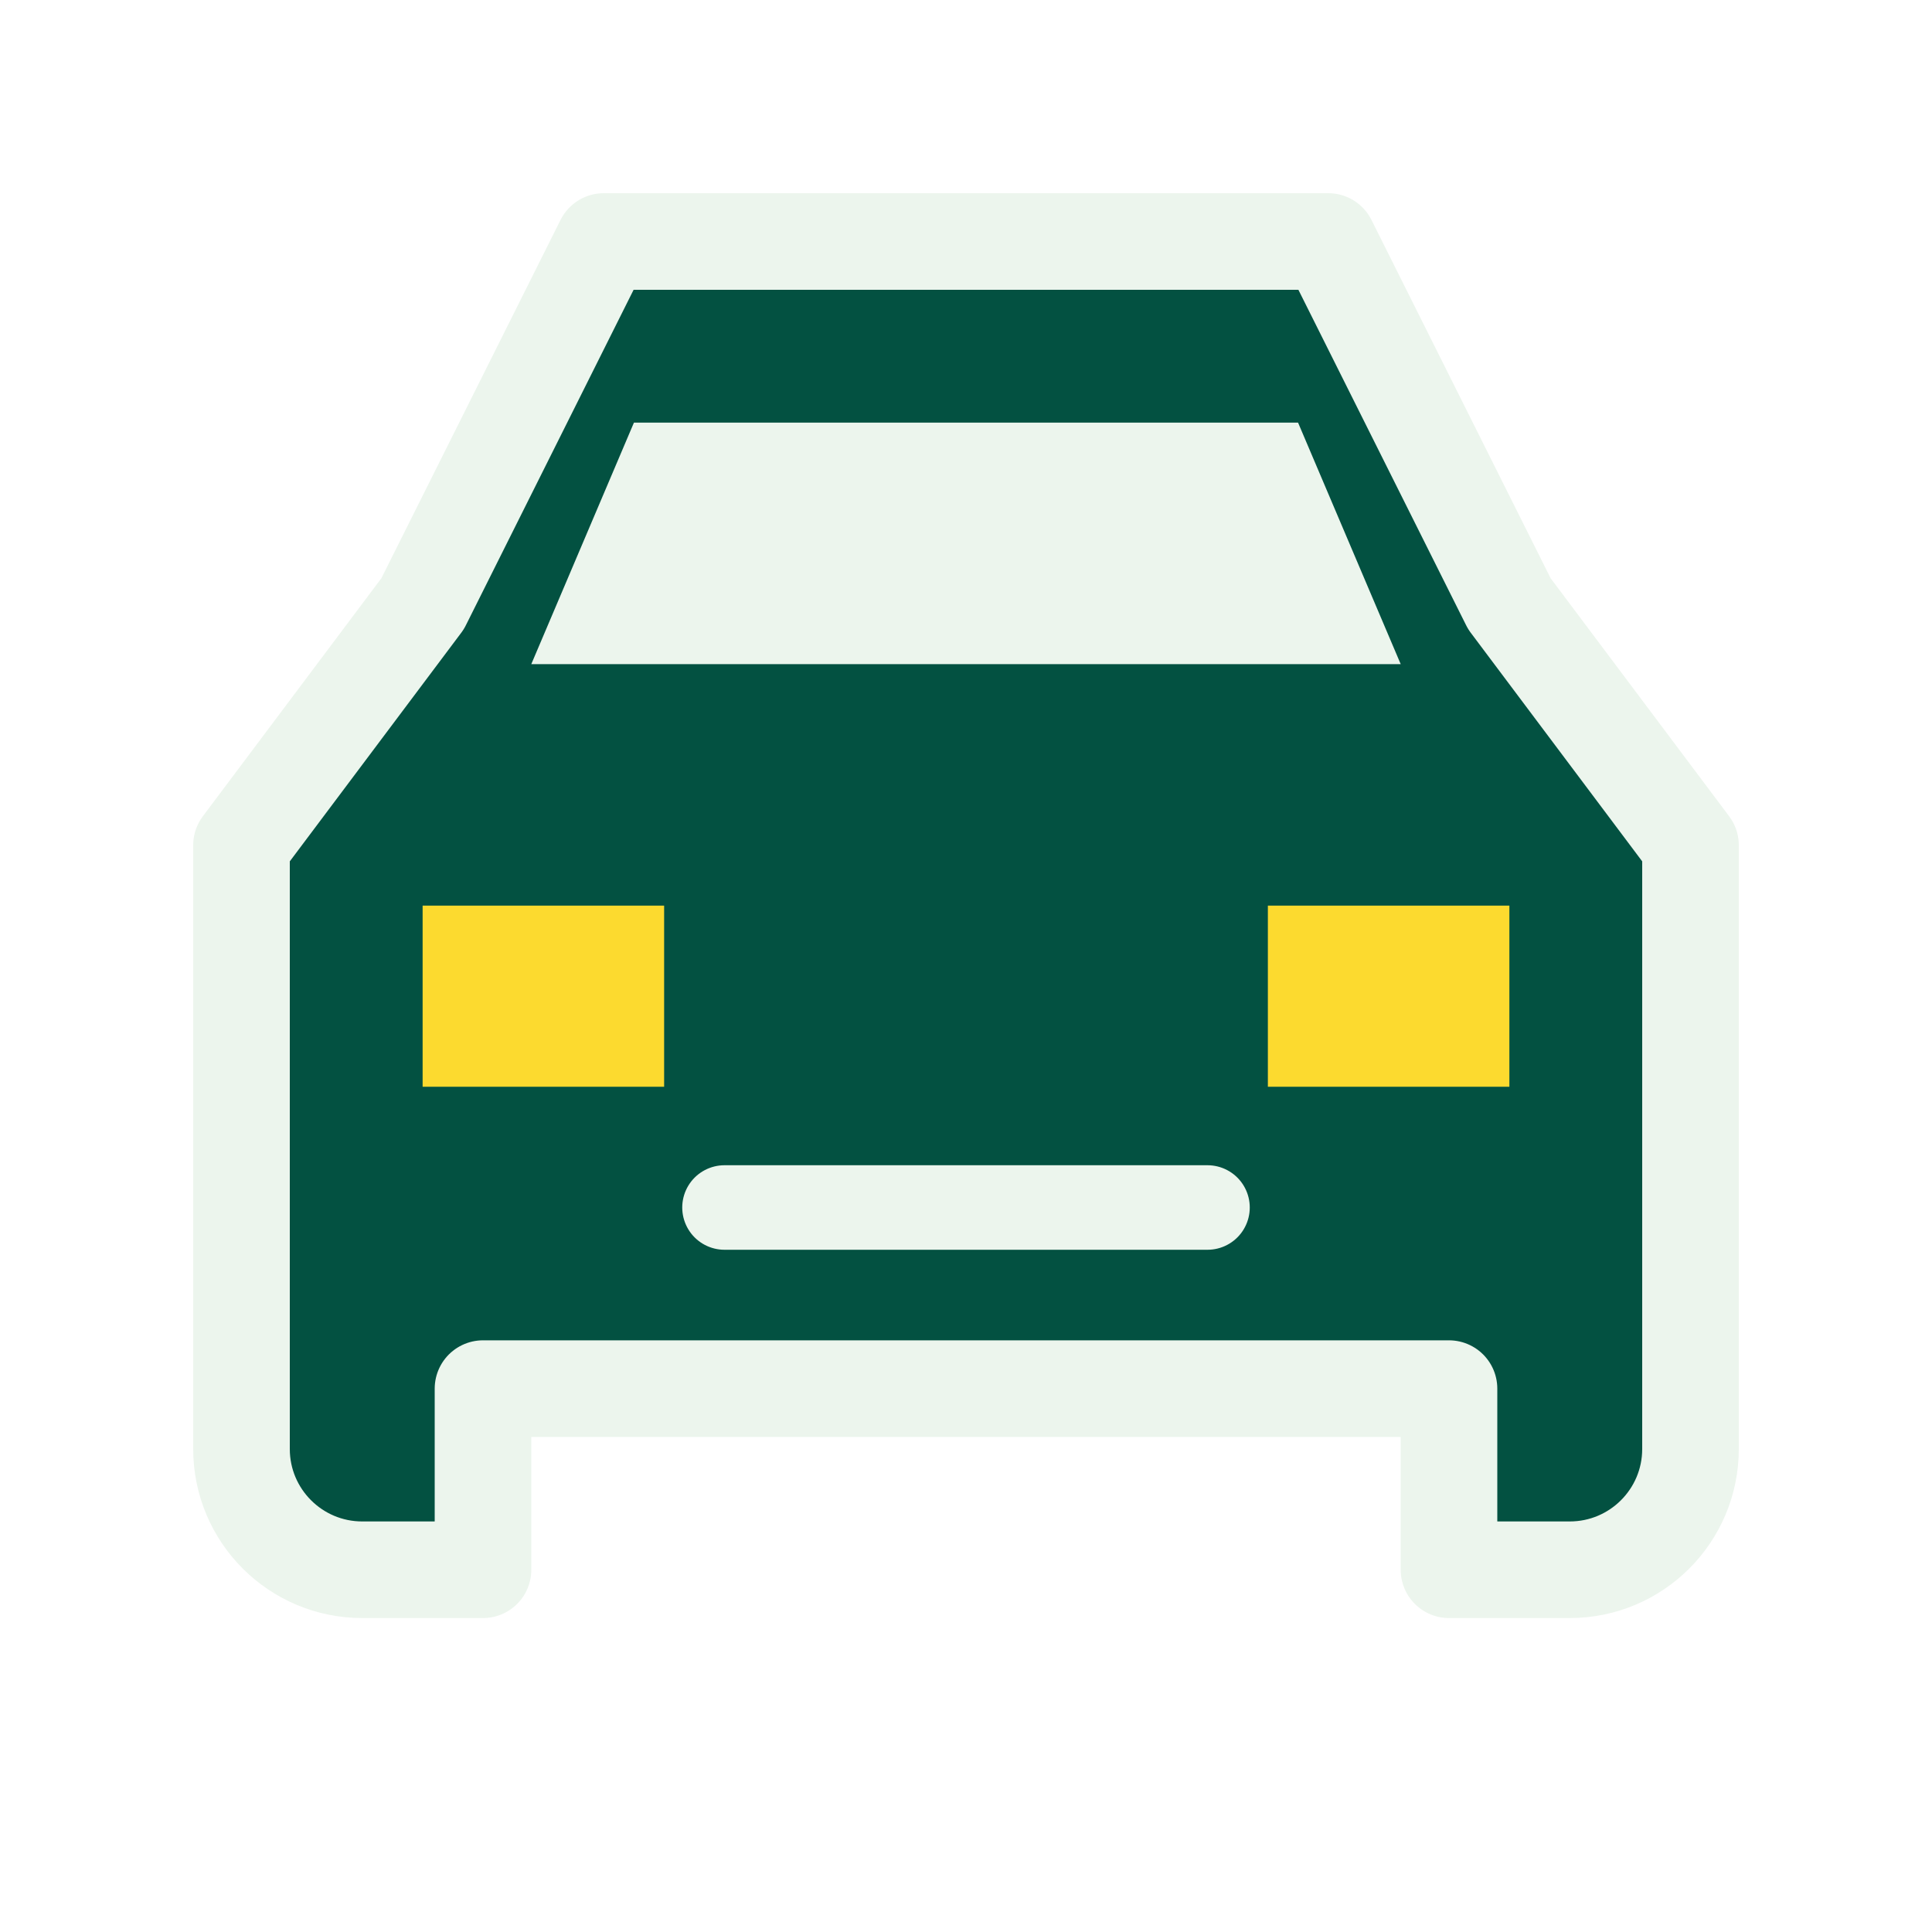
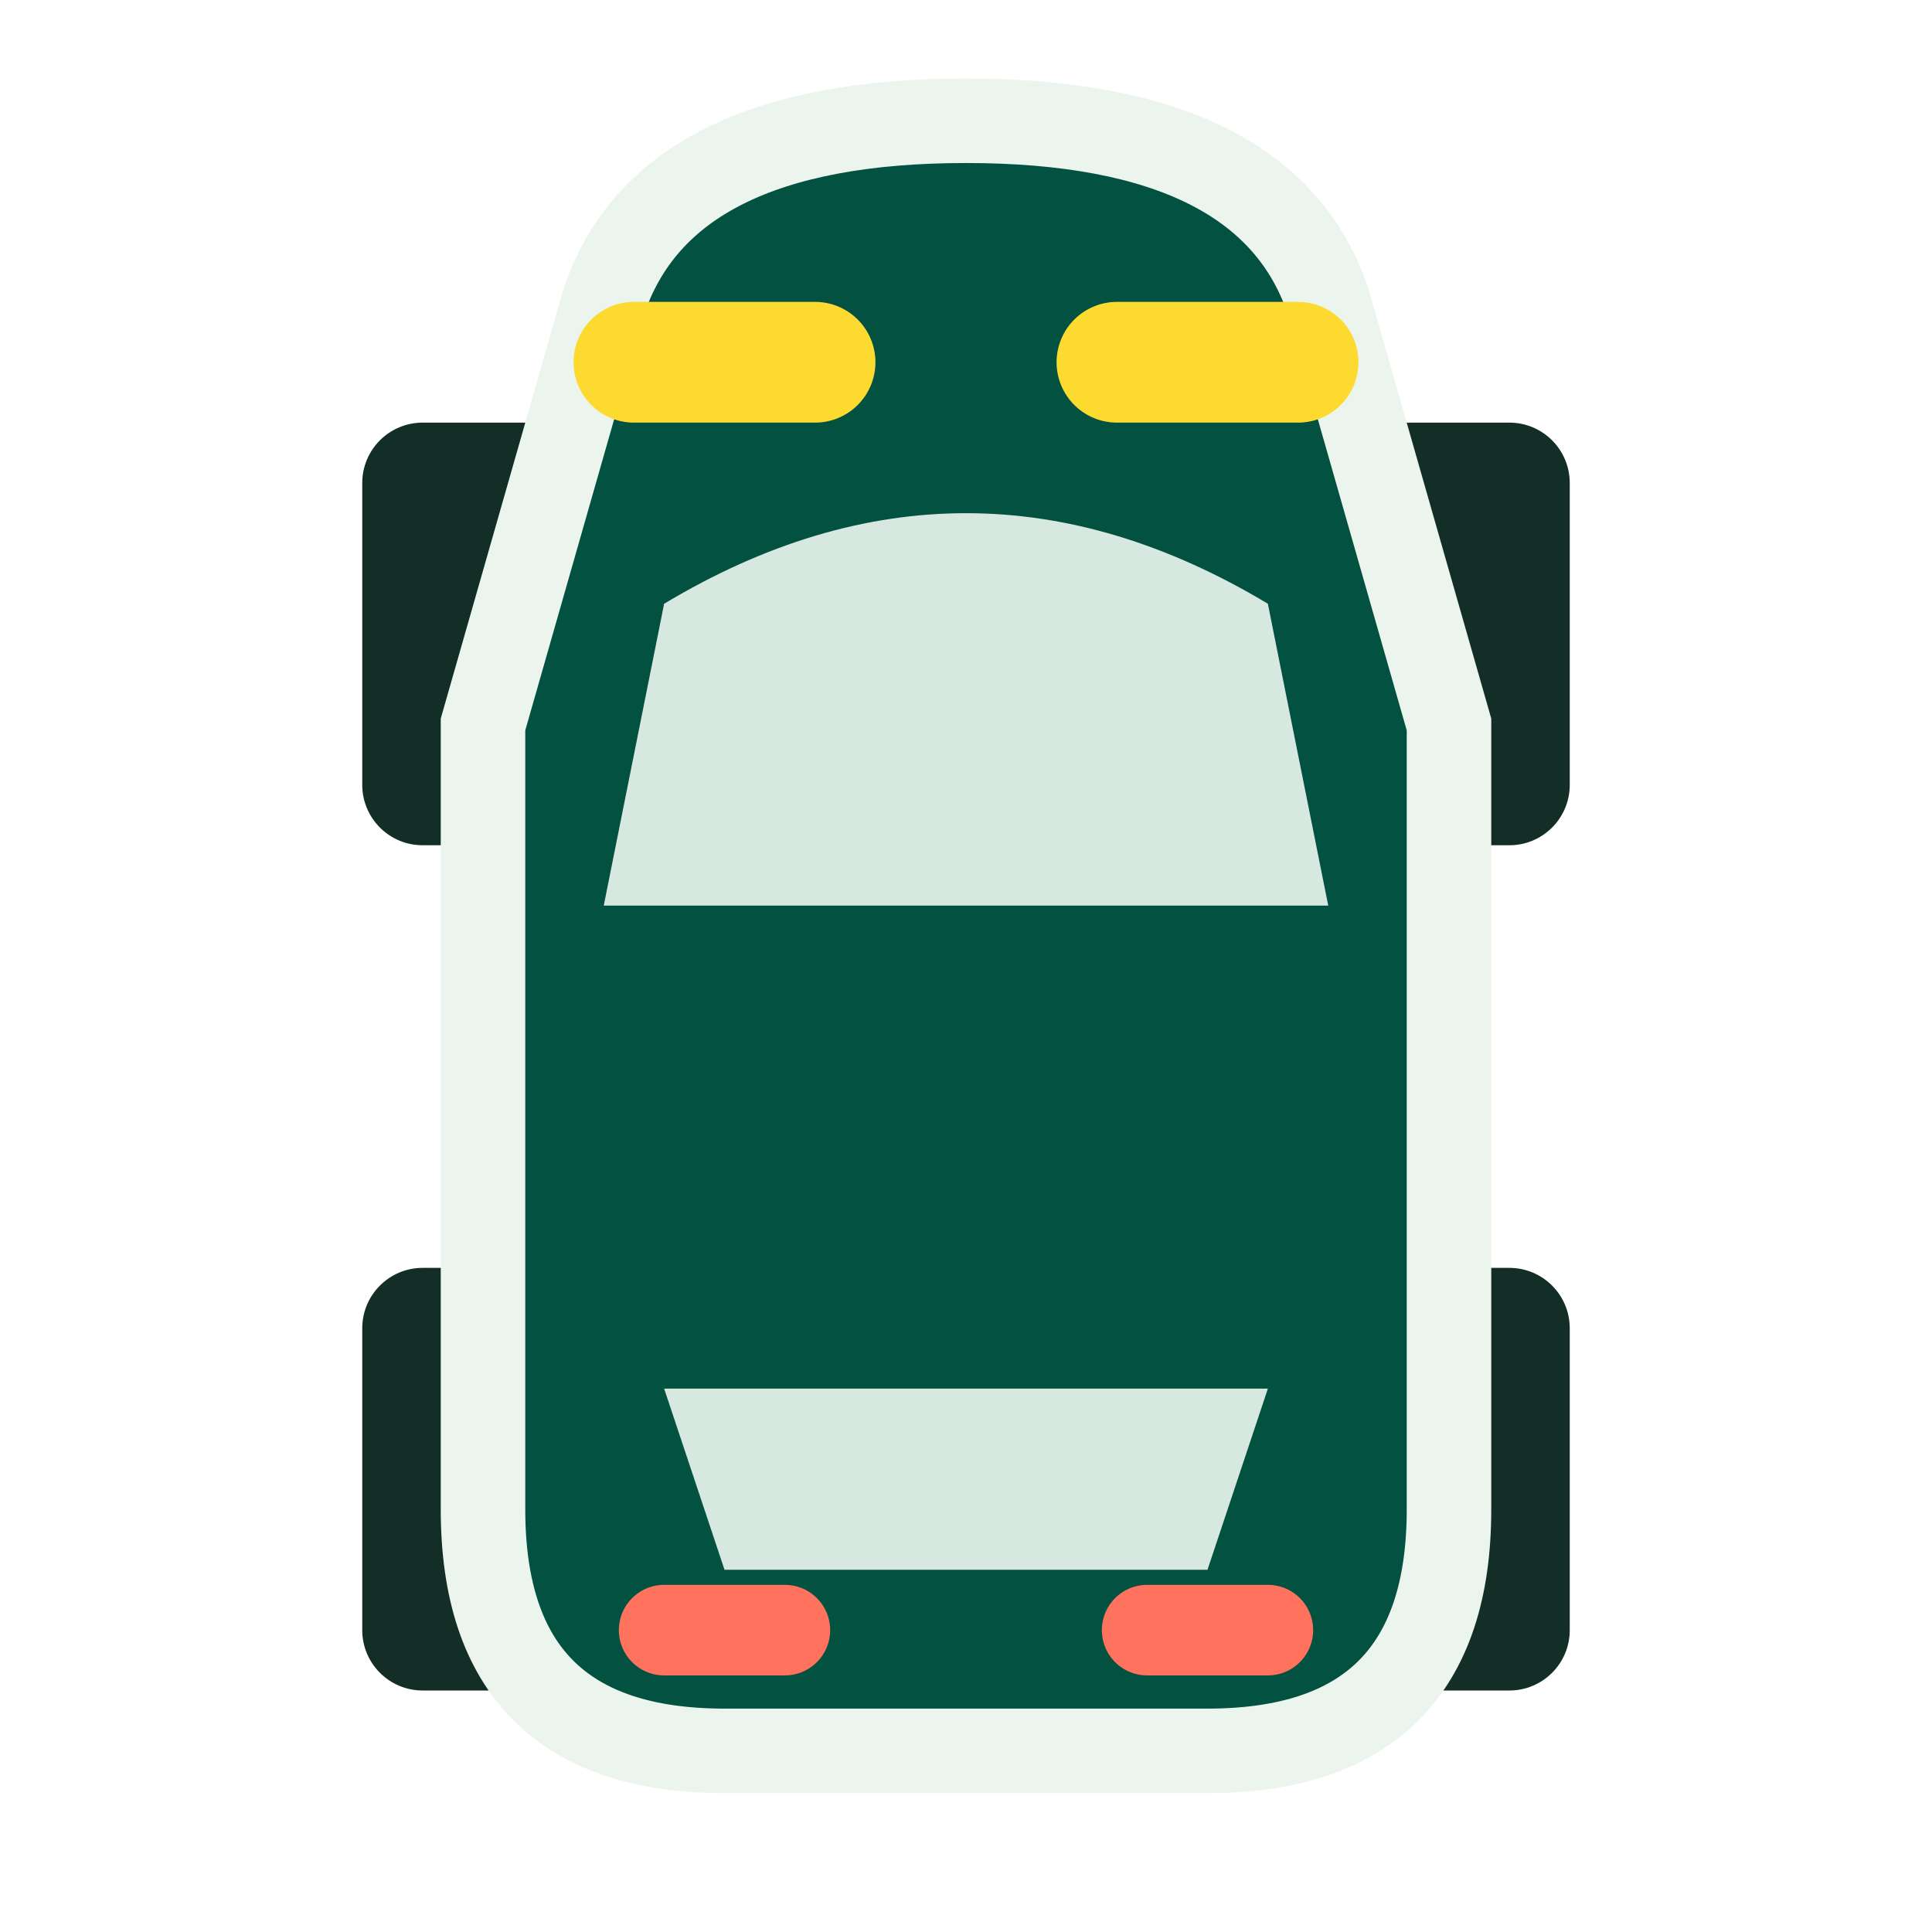
<svg xmlns="http://www.w3.org/2000/svg" width="32" height="32" viewBox="0 0 32 32">
-   <path fill="#035141" stroke="#ecf5ed" stroke-width="1.6" stroke-linejoin="round" d="M7 10l3-6h12l3 6 3 4v10a2 2 0 0 1-2 2h-2v-3H8v3H6a2 2 0 0 1-2-2V14z" />
-   <path fill="#ecf5ed" d="M10.5 7h11l1.7 4H8.8z" />
-   <path fill="#fcda2f" d="M7 15h4v3H7zm14 0h4v3h-4z" />
-   <path stroke="#ecf5ed" stroke-width="1.4" stroke-linecap="round" d="M12 20h8" />
+   <rect x="6" y="7" width="4" height="7" rx="1" fill="#132e27" />
+   <rect x="22" y="7" width="4" height="7" rx="1" fill="#132e27" />
+   <rect x="6" y="21" width="4" height="7" rx="1" fill="#132e27" />
+   <rect x="22" y="21" width="4" height="7" rx="1" fill="#132e27" />
+   <path d="M10 5q1-3 6-3t6 3l2 7v13q0 4-4 4h-8q-4 0-4-4V12z" fill="#035141" stroke="#ecf5ed" stroke-width="1.4" />
+   <path d="M11 10q5-3 10 0l1 5H10zm0 13h10l-1 3h-8z" fill="#d6e8df" />
+   <path d="M10.5 6h3m5 0h3" stroke="#fcda2f" stroke-width="2" stroke-linecap="round" />
+   <path d="M11 27h2m6 0h2" stroke="#ff725e" stroke-width="1.5" stroke-linecap="round" />
</svg>
